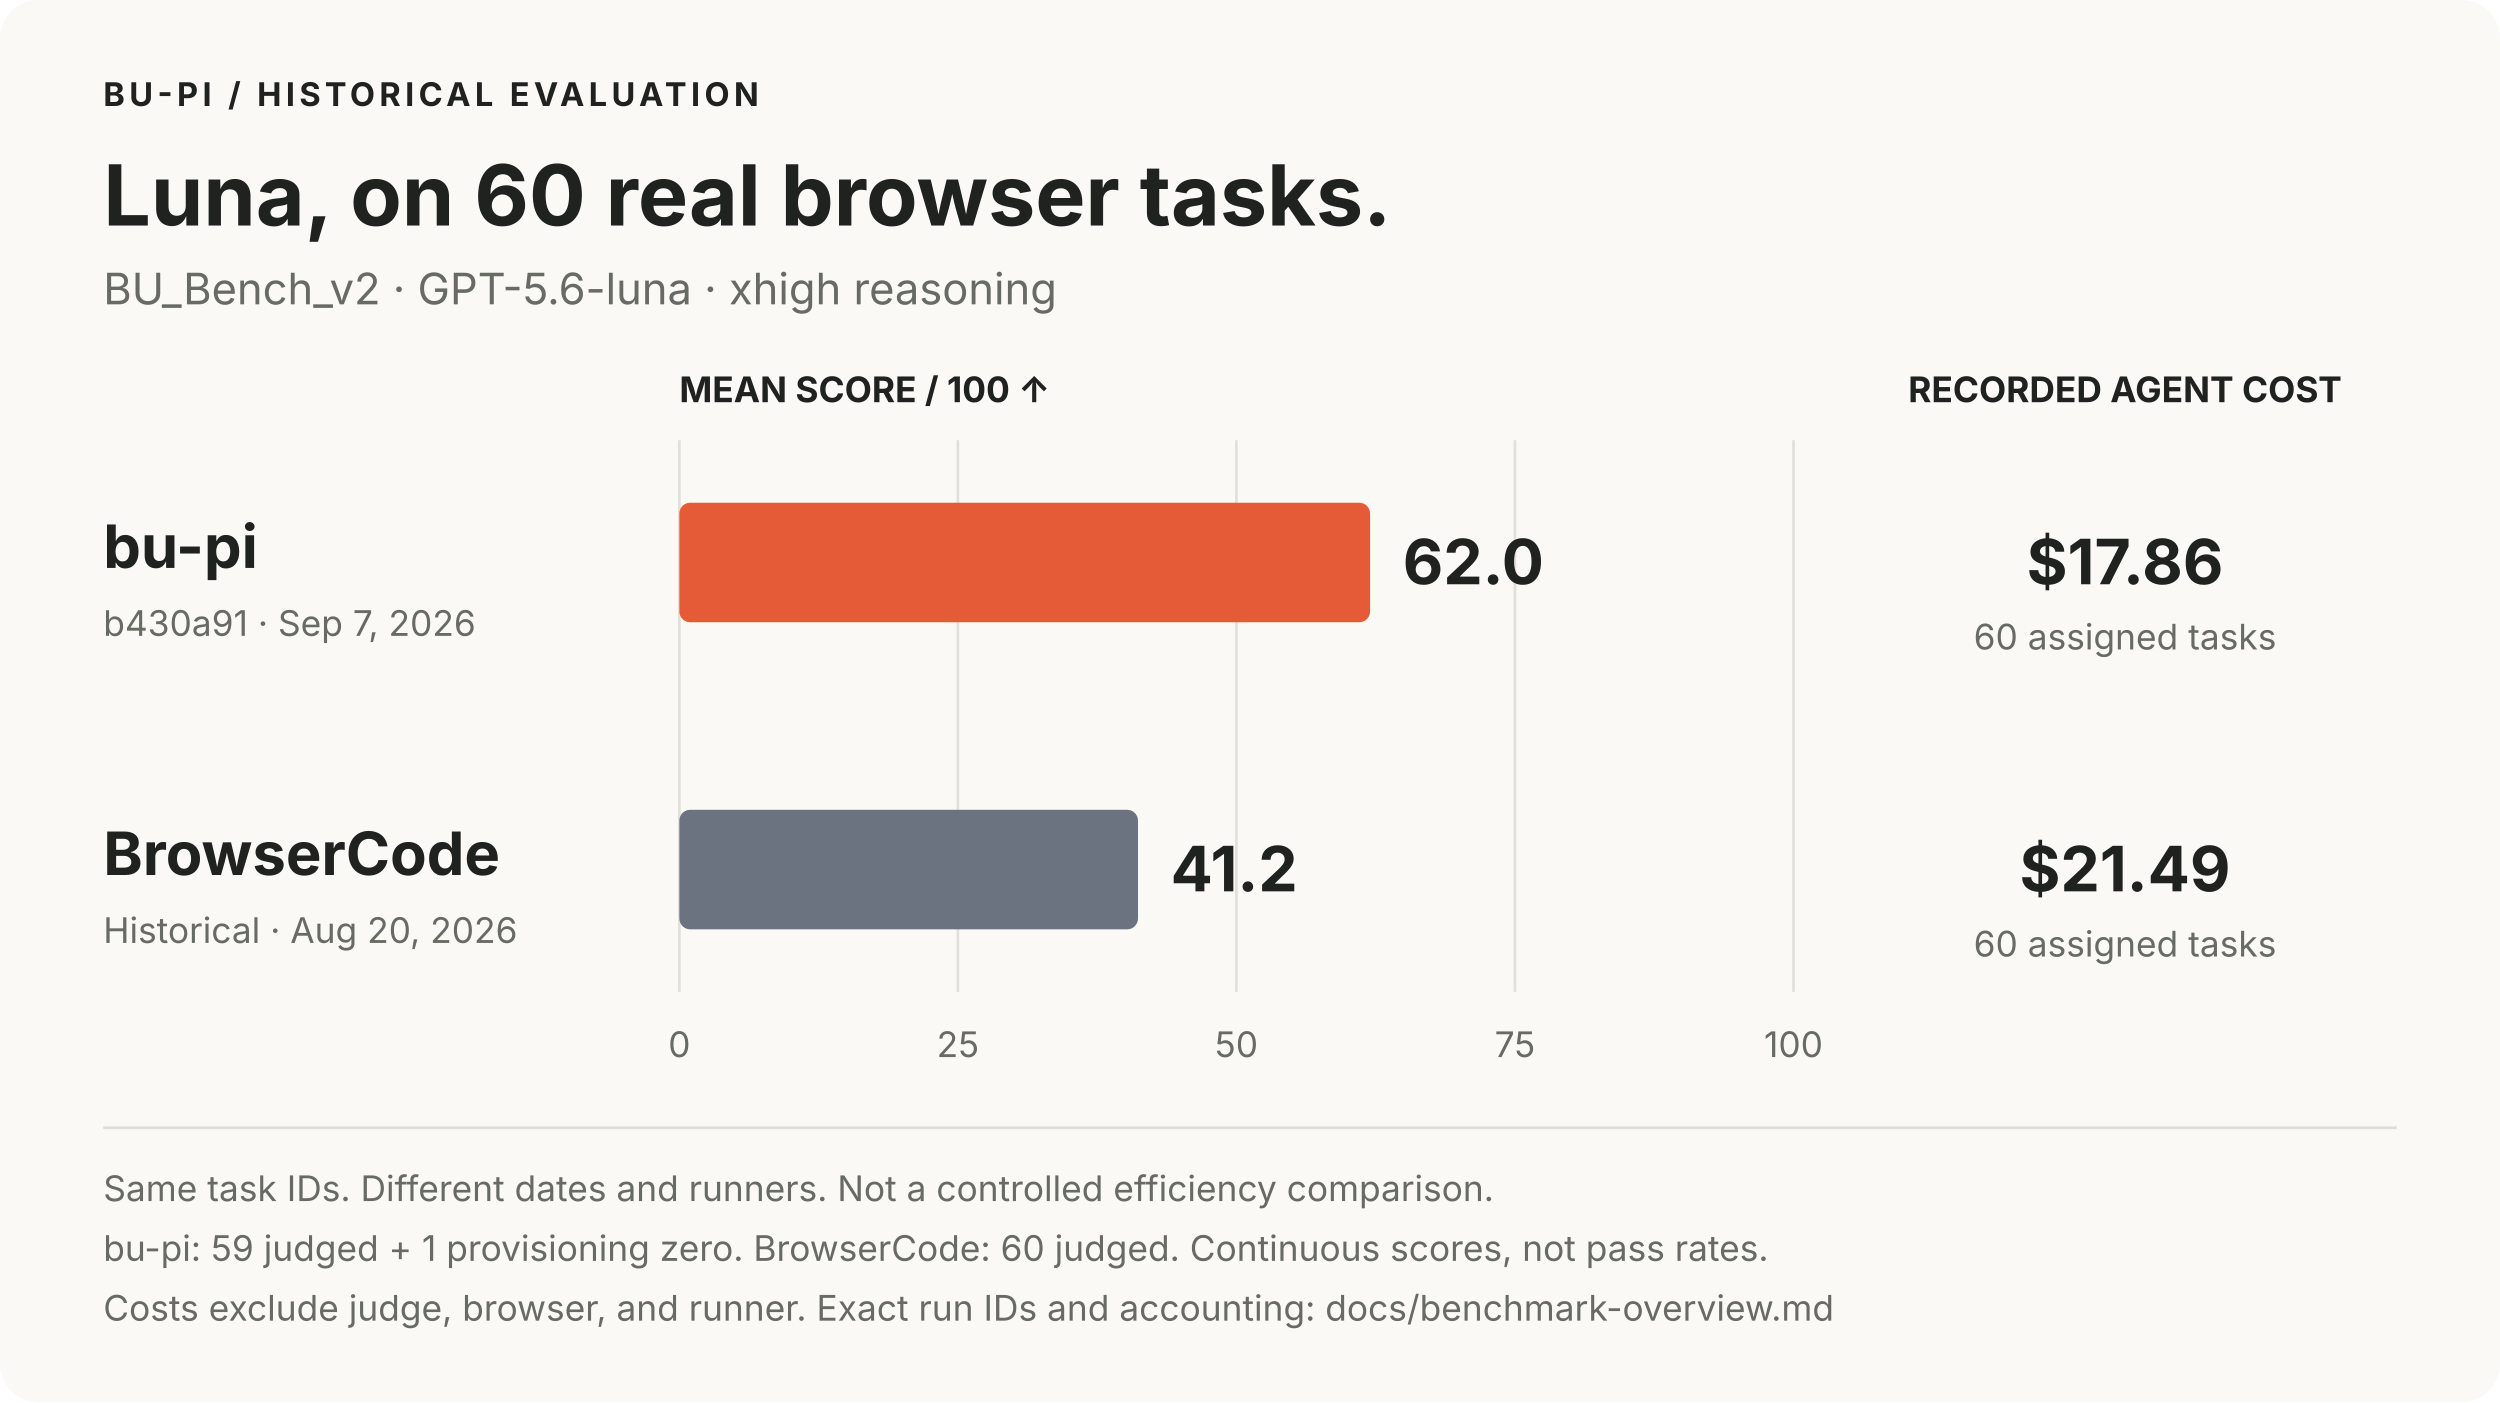
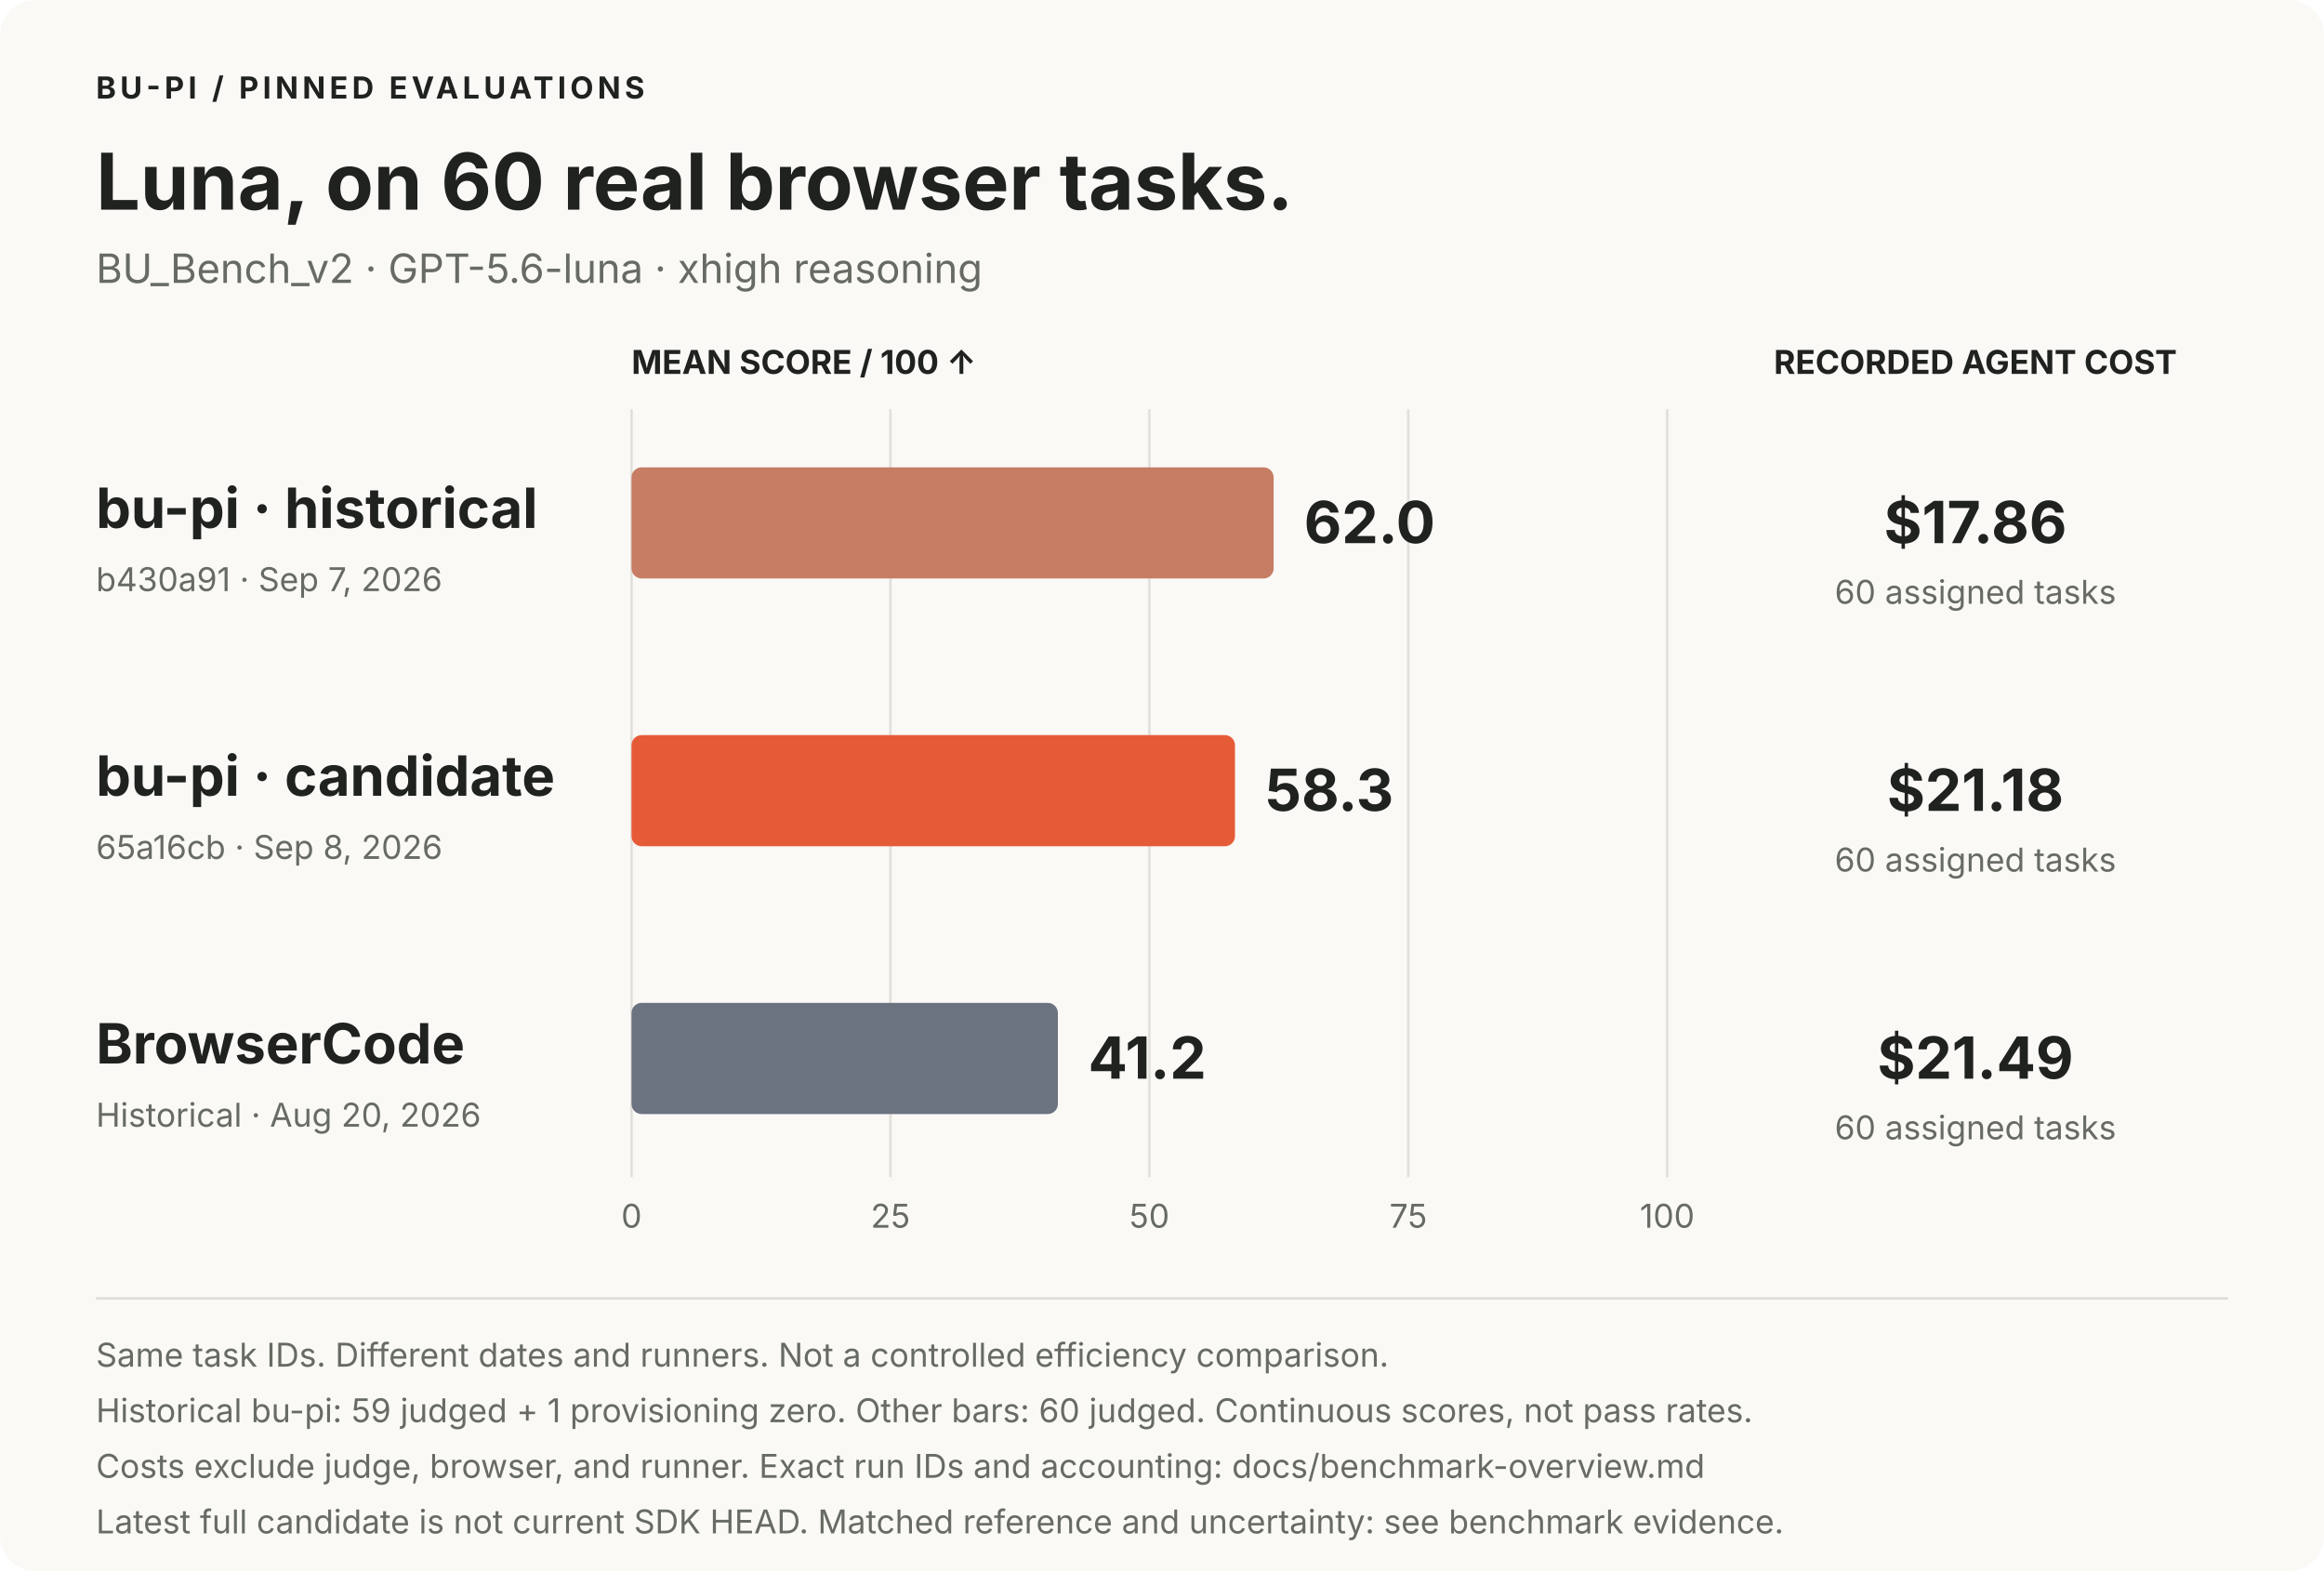
- <svg xmlns="http://www.w3.org/2000/svg" viewBox="0 0 920 516" role="img" aria-labelledby="title description">
+ <svg xmlns="http://www.w3.org/2000/svg" viewBox="0 0 920 622" role="img" aria-labelledby="title description">
  <style>
text{font-family:Inter,Arial,sans-serif;fill:#20221f}
.muted{fill:#676b63}.small{font-size:13px}.label{font-size:22px;font-weight:700}.value{font-size:23px;font-weight:700}
</style>
-   <rect width="920" height="516" rx="14" fill="#faf9f6" />
-   <text x="38" y="39" font-size="12" font-weight="700" letter-spacing="1.6" fill="#bc4328">BU-PI / HISTORICAL EVALUATION</text>
+   <rect width="920" height="622" rx="14" fill="#faf9f6" />
+   <text x="38" y="39" font-size="12" font-weight="700" letter-spacing="1.6" fill="#bc4328">BU-PI / PINNED EVALUATIONS</text>
  <text x="38" y="83" font-size="31" font-weight="700">Luna, on 60 real browser tasks.</text>
  <text x="38" y="112" font-size="16" class="muted">BU_Bench_v2 · GPT-5.6-luna · xhigh reasoning</text>
  <text x="250" y="148" font-size="13" font-weight="700">MEAN SCORE / 100 ↑</text>
  <text x="782" y="148" text-anchor="middle" font-size="13" font-weight="700">RECORDED AGENT COST</text>
-   <line x1="250" x2="250" y1="162" y2="365" stroke="#e2e0da" />
-   <text x="250" y="389" text-anchor="middle" class="muted small">0</text>
-   <line x1="352.5" x2="352.5" y1="162" y2="365" stroke="#e2e0da" />
-   <text x="352.5" y="389" text-anchor="middle" class="muted small">25</text>
-   <line x1="455" x2="455" y1="162" y2="365" stroke="#e2e0da" />
-   <text x="455" y="389" text-anchor="middle" class="muted small">50</text>
-   <line x1="557.5" x2="557.5" y1="162" y2="365" stroke="#e2e0da" />
-   <text x="557.5" y="389" text-anchor="middle" class="muted small">75</text>
-   <line x1="660" x2="660" y1="162" y2="365" stroke="#e2e0da" />
-   <text x="660" y="389" text-anchor="middle" class="muted small">100</text>
-   <text x="38" y="209" class="label">bu-pi</text>
+   <line x1="250" x2="250" y1="162" y2="466" stroke="#e2e0da" />
+   <text x="250" y="486" text-anchor="middle" class="muted small">0</text>
+   <line x1="352.5" x2="352.5" y1="162" y2="466" stroke="#e2e0da" />
+   <text x="352.5" y="486" text-anchor="middle" class="muted small">25</text>
+   <line x1="455" x2="455" y1="162" y2="466" stroke="#e2e0da" />
+   <text x="455" y="486" text-anchor="middle" class="muted small">50</text>
+   <line x1="557.5" x2="557.5" y1="162" y2="466" stroke="#e2e0da" />
+   <text x="557.5" y="486" text-anchor="middle" class="muted small">75</text>
+   <line x1="660" x2="660" y1="162" y2="466" stroke="#e2e0da" />
+   <text x="660" y="486" text-anchor="middle" class="muted small">100</text>
+   <text x="38" y="209" class="label">bu-pi · historical</text>
  <text x="38" y="234" class="muted small">b430a91 · Sep 7, 2026</text>
-   <rect x="250" y="185" width="254.2" height="44" rx="4" fill="#e65b37" />
+   <rect x="250" y="185" width="254.2" height="44" rx="4" fill="#c77d64" />
  <text x="516.2" y="215" class="value">62.0</text>
  <text x="782" y="215" text-anchor="middle" class="value">$17.86</text>
  <text x="782" y="239" text-anchor="middle" class="muted small">60 assigned tasks</text>
-   <text x="38" y="322" class="label">BrowserCode</text>
-   <text x="38" y="347" class="muted small">Historical · Aug 20, 2026</text>
-   <rect x="250" y="298" width="168.783" height="44" rx="4" fill="#6b7280" />
-   <text x="430.783" y="328" class="value">41.2</text>
-   <text x="782" y="328" text-anchor="middle" class="value">$21.49</text>
-   <text x="782" y="352" text-anchor="middle" class="muted small">60 assigned tasks</text>
-   <line x1="38" x2="882" y1="415" y2="415" stroke="#deddd6" />
-   <text x="38" y="442" class="muted small">Same task IDs. Different dates and runners. Not a controlled efficiency comparison.</text>
-   <text x="38" y="464" class="muted small">bu-pi: 59 judged + 1 provisioning zero. BrowserCode: 60 judged. Continuous scores, not pass rates.</text>
-   <text x="38" y="486" class="muted small">Costs exclude judge, browser, and runner. Exact run IDs and accounting: docs/benchmark-overview.md</text>
+   <text x="38" y="315" class="label">bu-pi · candidate</text>
+   <text x="38" y="340" class="muted small">65a16cb · Sep 8, 2026</text>
+   <rect x="250" y="291" width="238.893" height="44" rx="4" fill="#e65b37" />
+   <text x="500.893" y="321" class="value">58.3</text>
+   <text x="782" y="321" text-anchor="middle" class="value">$21.18</text>
+   <text x="782" y="345" text-anchor="middle" class="muted small">60 assigned tasks</text>
+   <text x="38" y="421" class="label">BrowserCode</text>
+   <text x="38" y="446" class="muted small">Historical · Aug 20, 2026</text>
+   <rect x="250" y="397" width="168.783" height="44" rx="4" fill="#6b7280" />
+   <text x="430.783" y="427" class="value">41.2</text>
+   <text x="782" y="427" text-anchor="middle" class="value">$21.49</text>
+   <text x="782" y="451" text-anchor="middle" class="muted small">60 assigned tasks</text>
+   <line x1="38" x2="882" y1="514" y2="514" stroke="#deddd6" />
+   <text x="38" y="541" class="muted small">Same task IDs. Different dates and runners. Not a controlled efficiency comparison.</text>
+   <text x="38" y="563" class="muted small">Historical bu-pi: 59 judged + 1 provisioning zero. Other bars: 60 judged. Continuous scores, not pass rates.</text>
+   <text x="38" y="585" class="muted small">Costs exclude judge, browser, and runner. Exact run IDs and accounting: docs/benchmark-overview.md</text>
+   <text x="38" y="607" class="muted small">Latest full candidate is not current SDK HEAD. Matched reference and uncertainty: see benchmark evidence.</text>
</svg>
